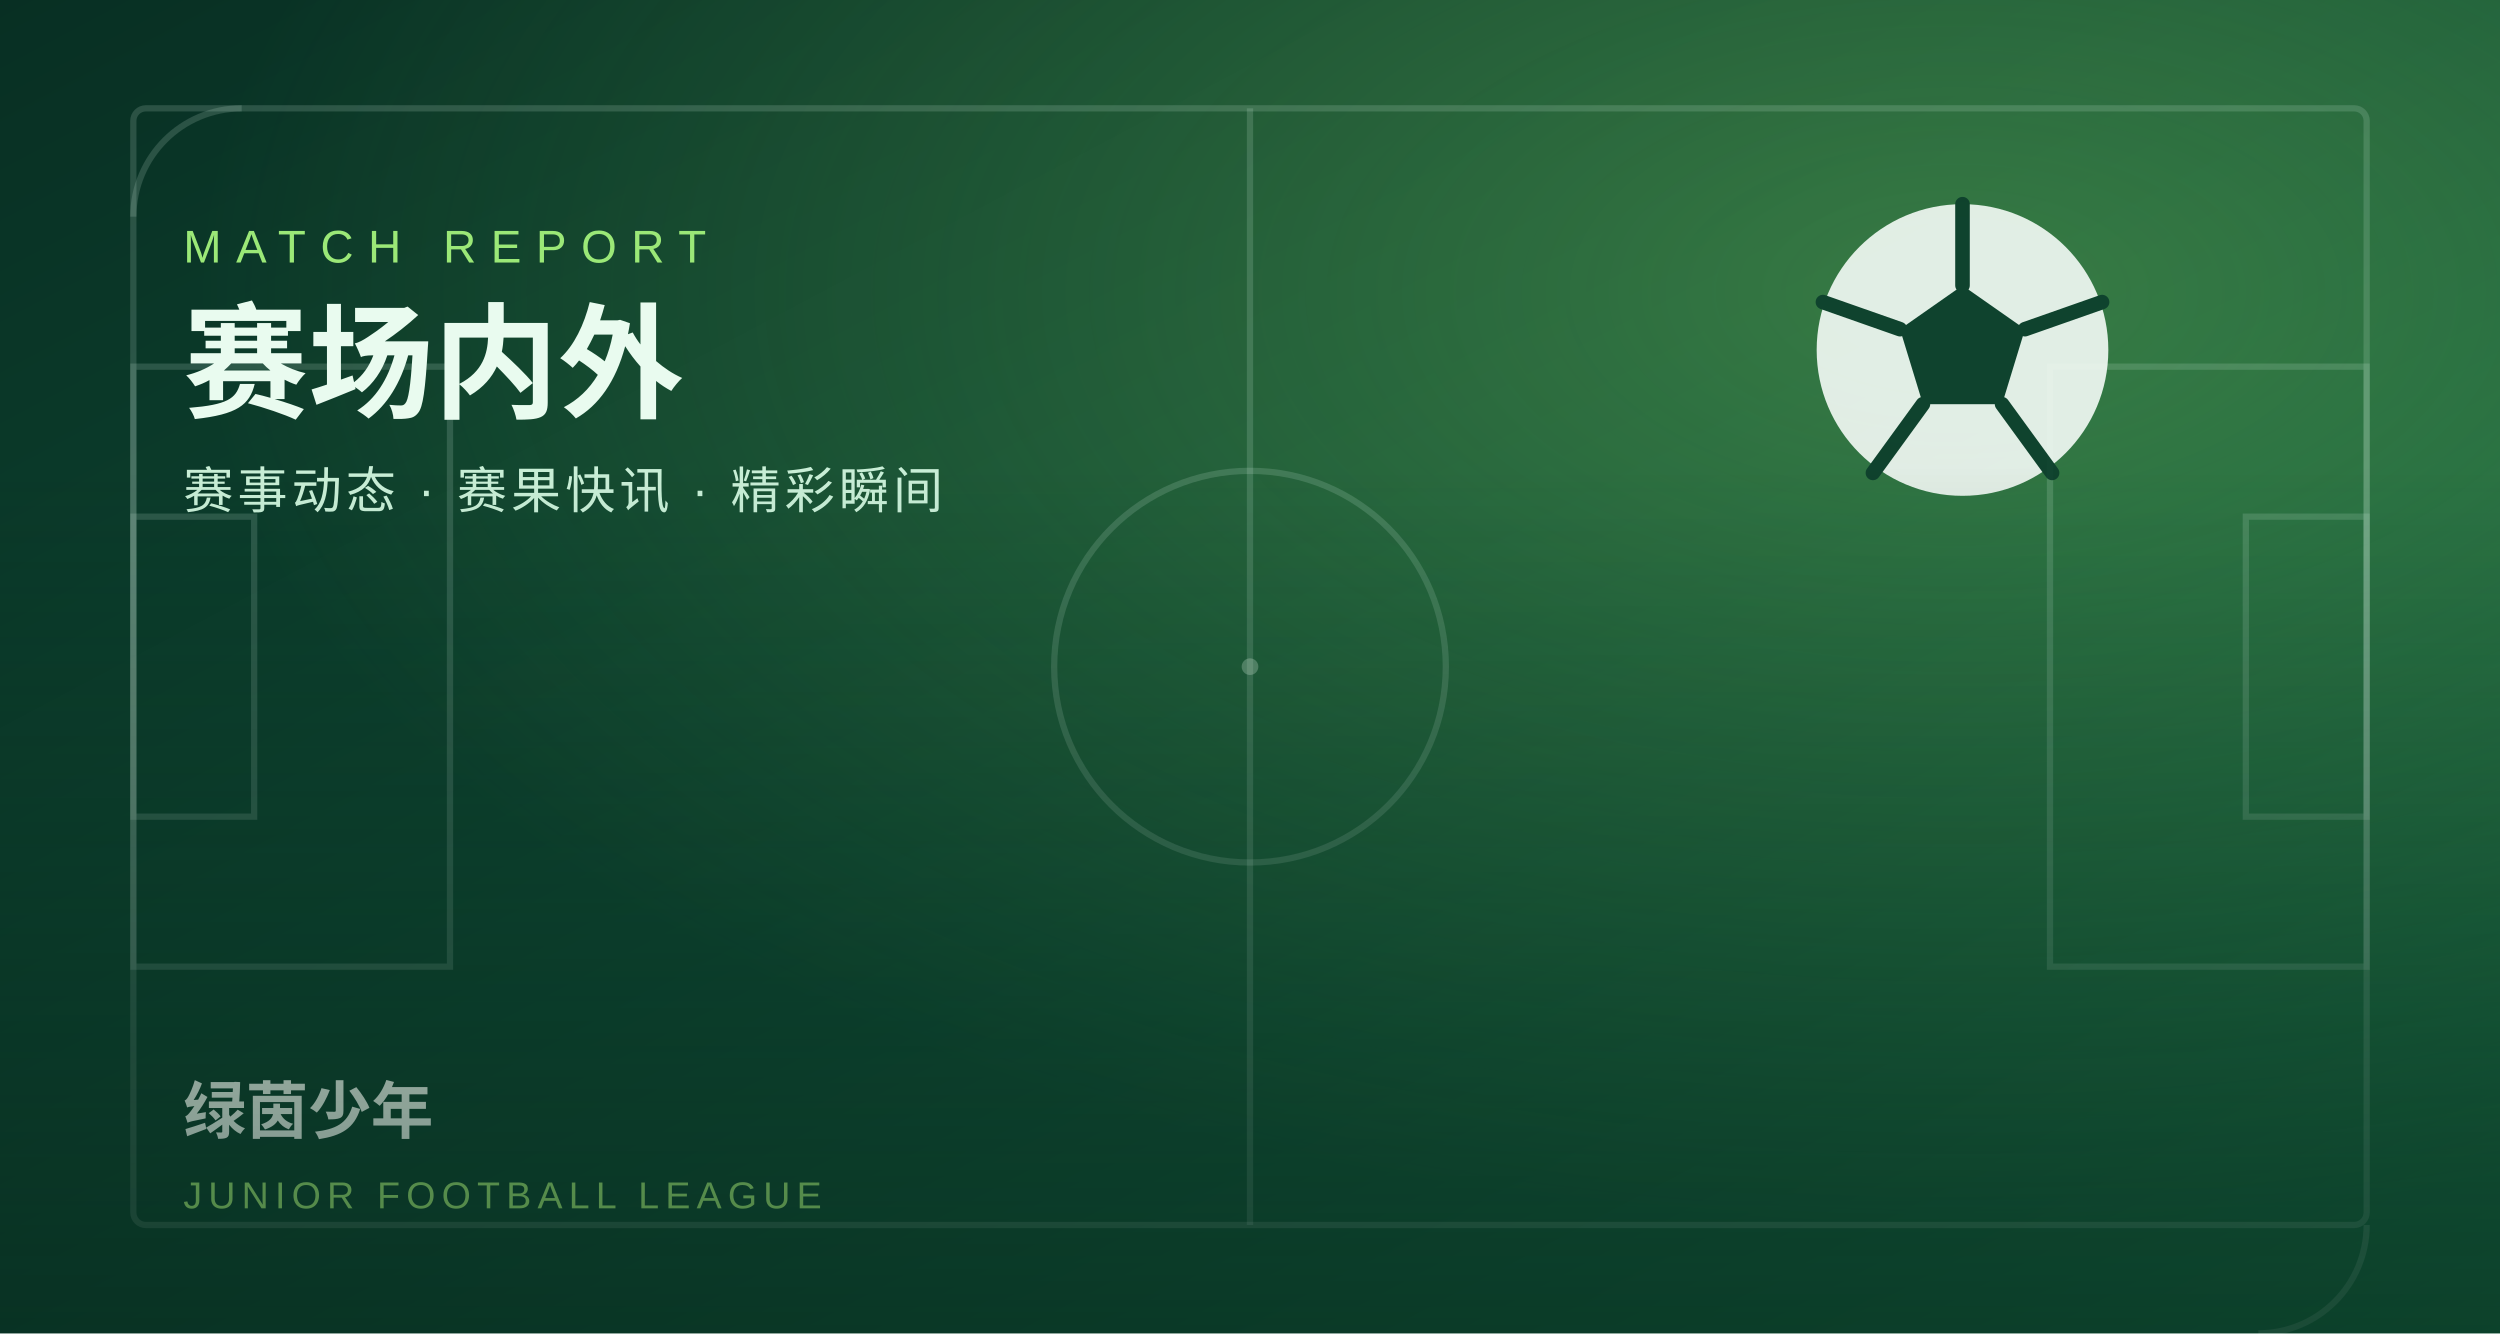
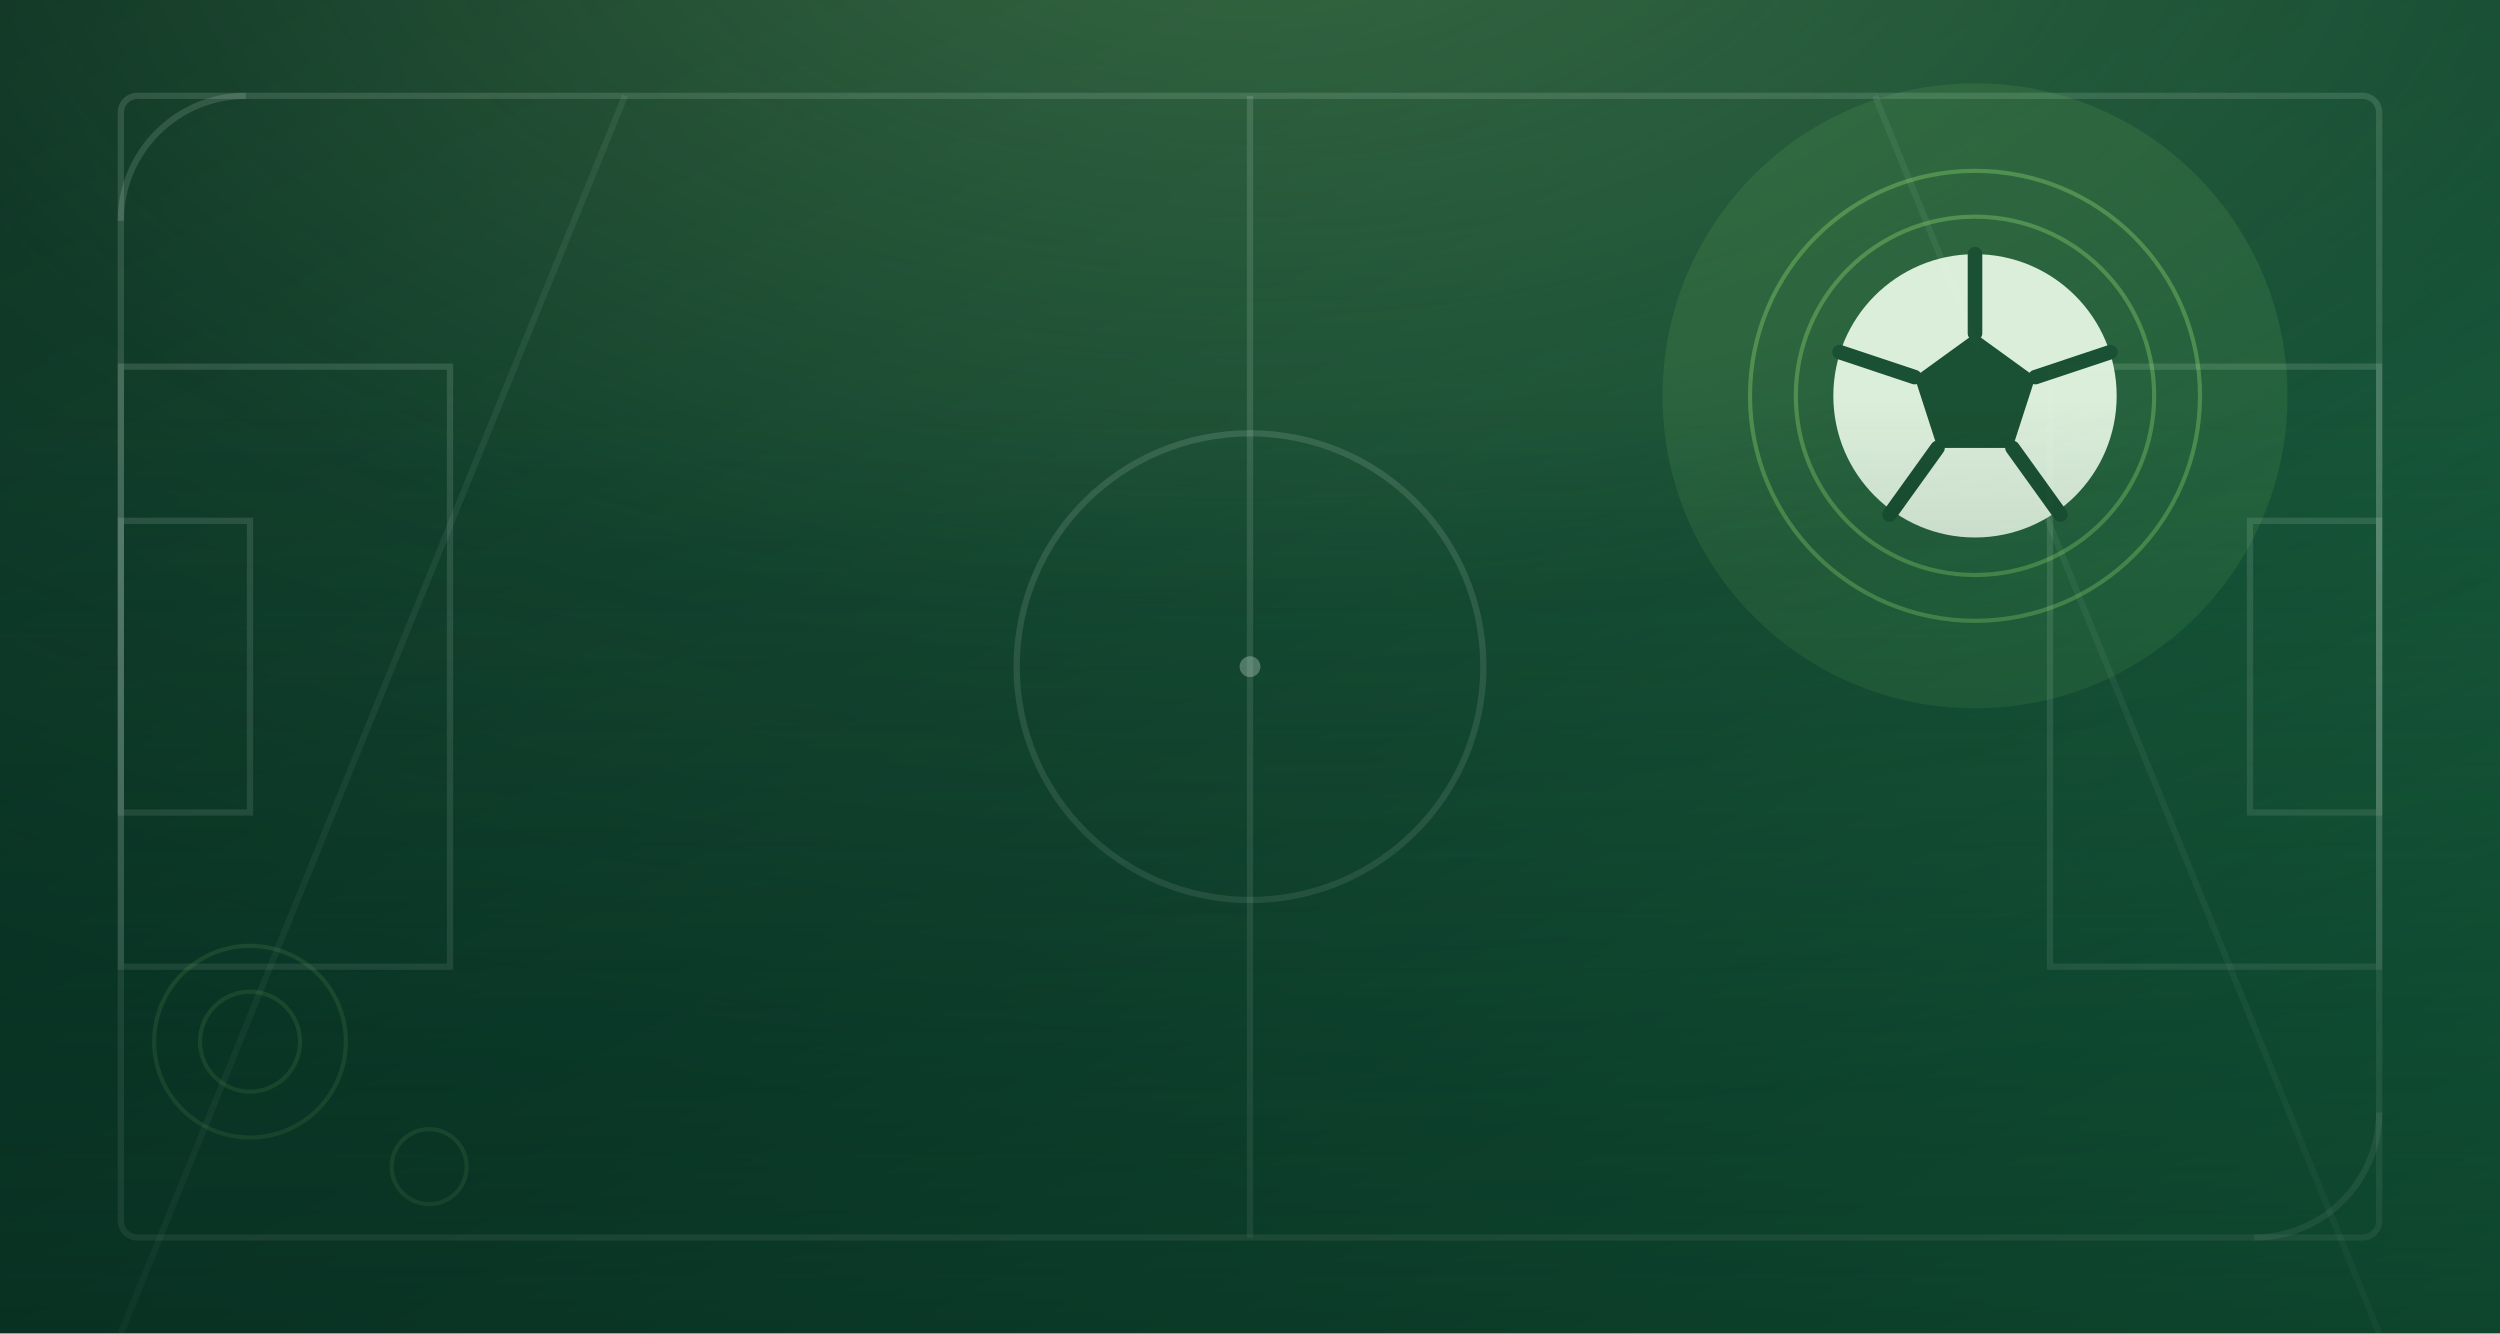
<svg xmlns="http://www.w3.org/2000/svg" viewBox="0 0 1200 640" role="img" aria-label="赛事资讯默认配图">
  <defs>
    <linearGradient id="bg" x1="0" y1="0" x2="1" y2="1">
-       <stop offset="0" stop-color="#082f23" />
-       <stop offset="0.55" stop-color="#0f4c34" />
+       <stop offset="0" stop-color="#062a1f" />
+       <stop offset="0.55" stop-color="#0e4630" />
      <stop offset="1" stop-color="#176b43" />
    </linearGradient>
-     <radialGradient id="glow" cx="0.78" cy="0.22" r="0.7">
-       <stop offset="0" stop-color="#8ee66b" stop-opacity="0.32" />
-       <stop offset="1" stop-color="#8ee66b" stop-opacity="0" />
+     <radialGradient id="lights" cx="0.5" cy="-0.1" r="0.95">
+       <stop offset="0" stop-color="#b6f58f" stop-opacity="0.26" />
+       <stop offset="0.6" stop-color="#b6f58f" stop-opacity="0.05" />
+       <stop offset="1" stop-color="#b6f58f" stop-opacity="0" />
    </radialGradient>
    <linearGradient id="shade" x1="0" y1="0" x2="0" y2="1">
-       <stop offset="0.35" stop-color="#041f17" stop-opacity="0" />
-       <stop offset="1" stop-color="#041f17" stop-opacity="0.55" />
+       <stop offset="0.3" stop-color="#041f17" stop-opacity="0" />
+       <stop offset="1" stop-color="#041f17" stop-opacity="0.5" />
    </linearGradient>
  </defs>
  <rect width="1200" height="640" fill="url(#bg)" />
-   <rect width="1200" height="640" fill="url(#glow)" />
-   <g fill="none" stroke="#dff7e8" stroke-opacity="0.16" stroke-width="3">
-     <rect x="64" y="52" width="1072" height="536" rx="6" />
-     <path d="M600 52v536" />
-     <circle cx="600" cy="320" r="94" />
-     <circle cx="600" cy="320" r="4" fill="#dff7e8" fill-opacity="0.3" stroke="none" />
-     <rect x="64" y="176" width="152" height="288" />
-     <rect x="984" y="176" width="152" height="288" />
-     <rect x="64" y="248" width="58" height="144" />
-     <rect x="1078" y="248" width="58" height="144" />
-     <path d="M64 104a52 52 0 0 1 52-52M1136 588a52 52 0 0 1-52 52" />
+   <rect width="1200" height="640" fill="url(#lights)" />
+   <g fill="none" stroke="#e2f8ea" stroke-opacity="0.14" stroke-width="3">
+     <rect x="58" y="46" width="1084" height="548" rx="8" />
+     <path d="M600 46v548" />
+     <circle cx="600" cy="320" r="112" />
+     <circle cx="600" cy="320" r="5" fill="#e2f8ea" fill-opacity="0.35" stroke="none" />
+     <rect x="58" y="176" width="158" height="288" />
+     <rect x="984" y="176" width="158" height="288" />
+     <rect x="58" y="250" width="62" height="140" />
+     <rect x="1080" y="250" width="62" height="140" />
+     <path d="M58 106a60 60 0 0 1 60-60M1142 534a60 60 0 0 1-60 60" />
+     <path d="M58 640 300 46M1142 640 900 46" stroke-opacity="0.07" />
  </g>
-   <g transform="translate(942 168)" opacity="0.9">
-     <circle r="70" fill="#f4fbf6" />
-     <path d="M0-31 30-10 19 26h-38L-30-10Z" fill="#0b3d2b" />
-     <path d="M0-31v-39M30-10l37-13M19 26l24 33M-19 26l-24 33M-30-10l-37-13" stroke="#0b3d2b" stroke-width="7" stroke-linecap="round" fill="none" />
+   <g transform="translate(948 190)" opacity="0.92">
+     <g fill="none" stroke="#9be877" stroke-opacity="0.35" stroke-width="2">
+       <circle r="108" />
+       <circle r="86" />
+     </g>
+     <circle r="68" fill="#f2fbf5" />
+     <path d="M0-30 29-9 18 25h-36L-29-9Z" fill="#0b3d2b" />
+     <path d="M0-30v-38M29-9l36-12M18 25l23 32M-18 25l-23 32M-29-9l-36-12" stroke="#0b3d2b" stroke-width="7" stroke-linecap="round" fill="none" />
  </g>
-   <g fill="#e9fbef" font-family="'Microsoft YaHei','PingFang SC',Arial,sans-serif">
-     <text x="88" y="126" fill="#9be877" font-size="22" letter-spacing="7">MATCH REPORT</text>
-     <text x="88" y="196" font-size="60" font-weight="700">赛场内外</text>
-     <text x="88" y="244" font-size="24" fill="#c9efd7" letter-spacing="2">赛事动态 · 赛果快讯 · 精彩瞬间</text>
-     <text x="88" y="544" font-size="30" font-weight="700">绿茵少年</text>
-     <text x="88" y="580" font-size="18" fill="#9be877" letter-spacing="3">JUNIOR FOOTBALL LEAGUE</text>
+   <circle cx="948" cy="190" r="150" fill="#9be877" fill-opacity="0.10" />
+   <g fill="none" stroke="#9be877" stroke-opacity="0.16" stroke-width="2">
+     <circle cx="120" cy="500" r="46" />
+     <circle cx="120" cy="500" r="24" />
+     <circle cx="206" cy="560" r="18" />
  </g>
  <rect width="1200" height="640" fill="url(#shade)" />
</svg>
